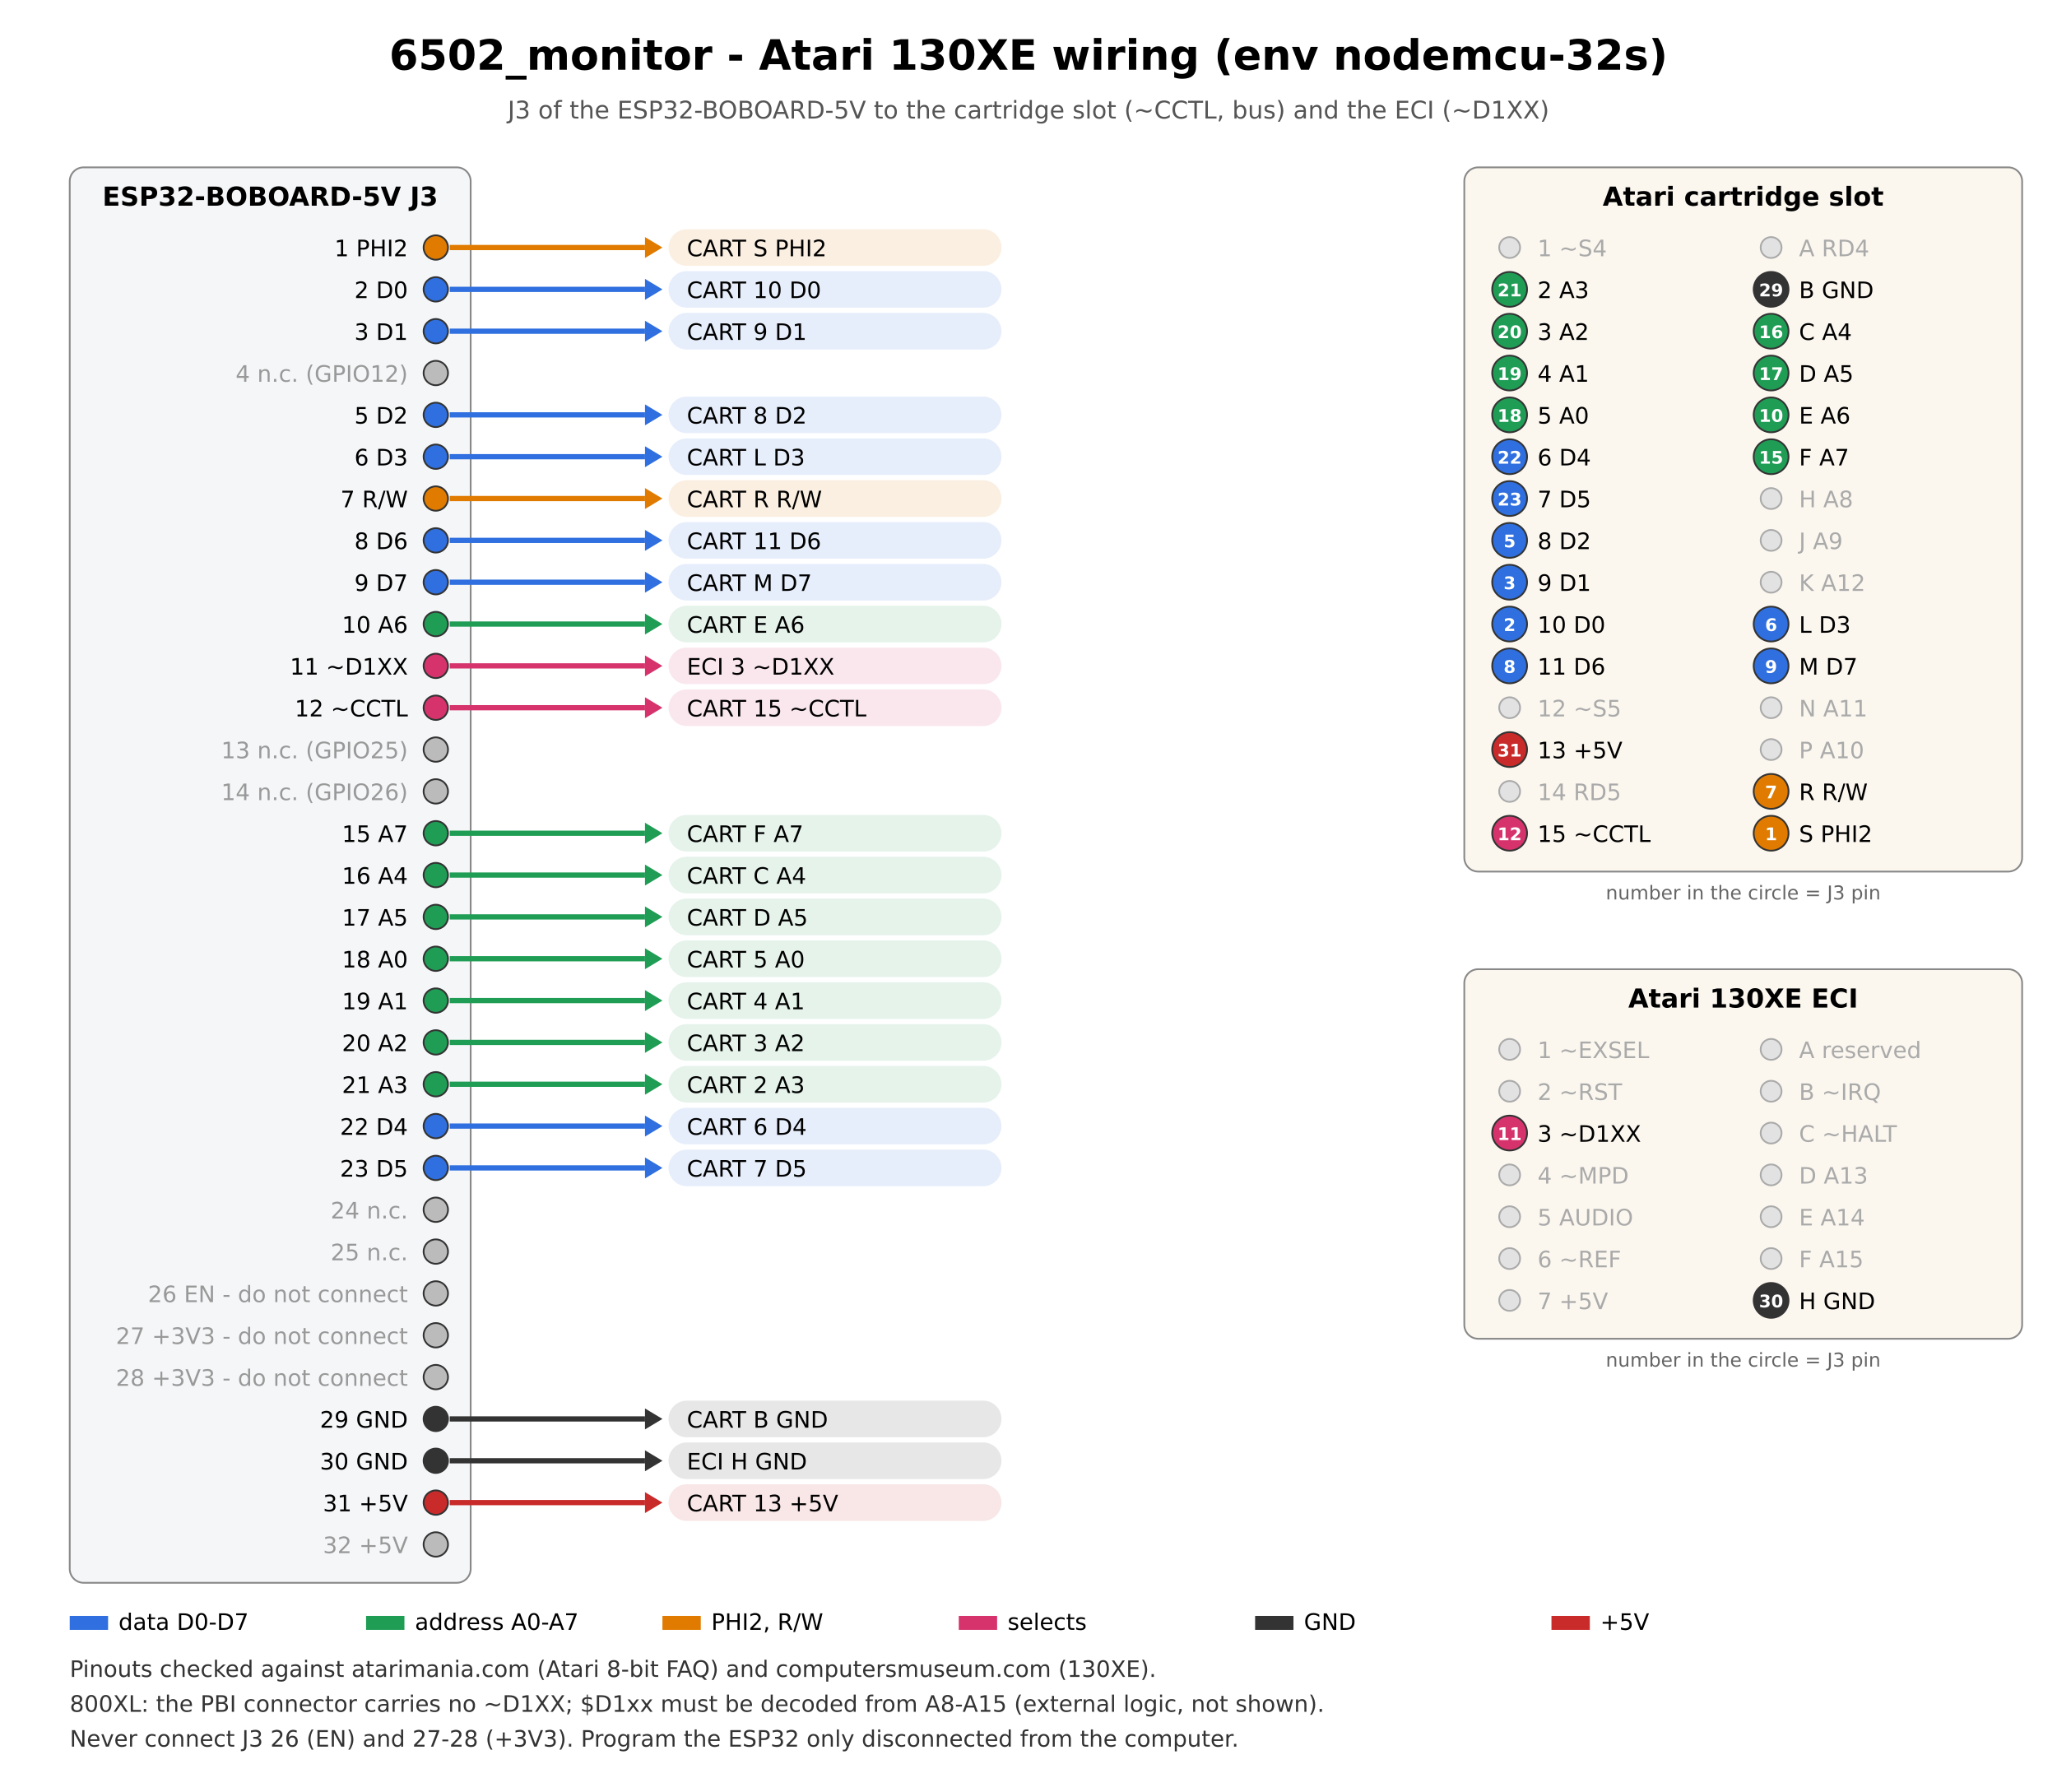
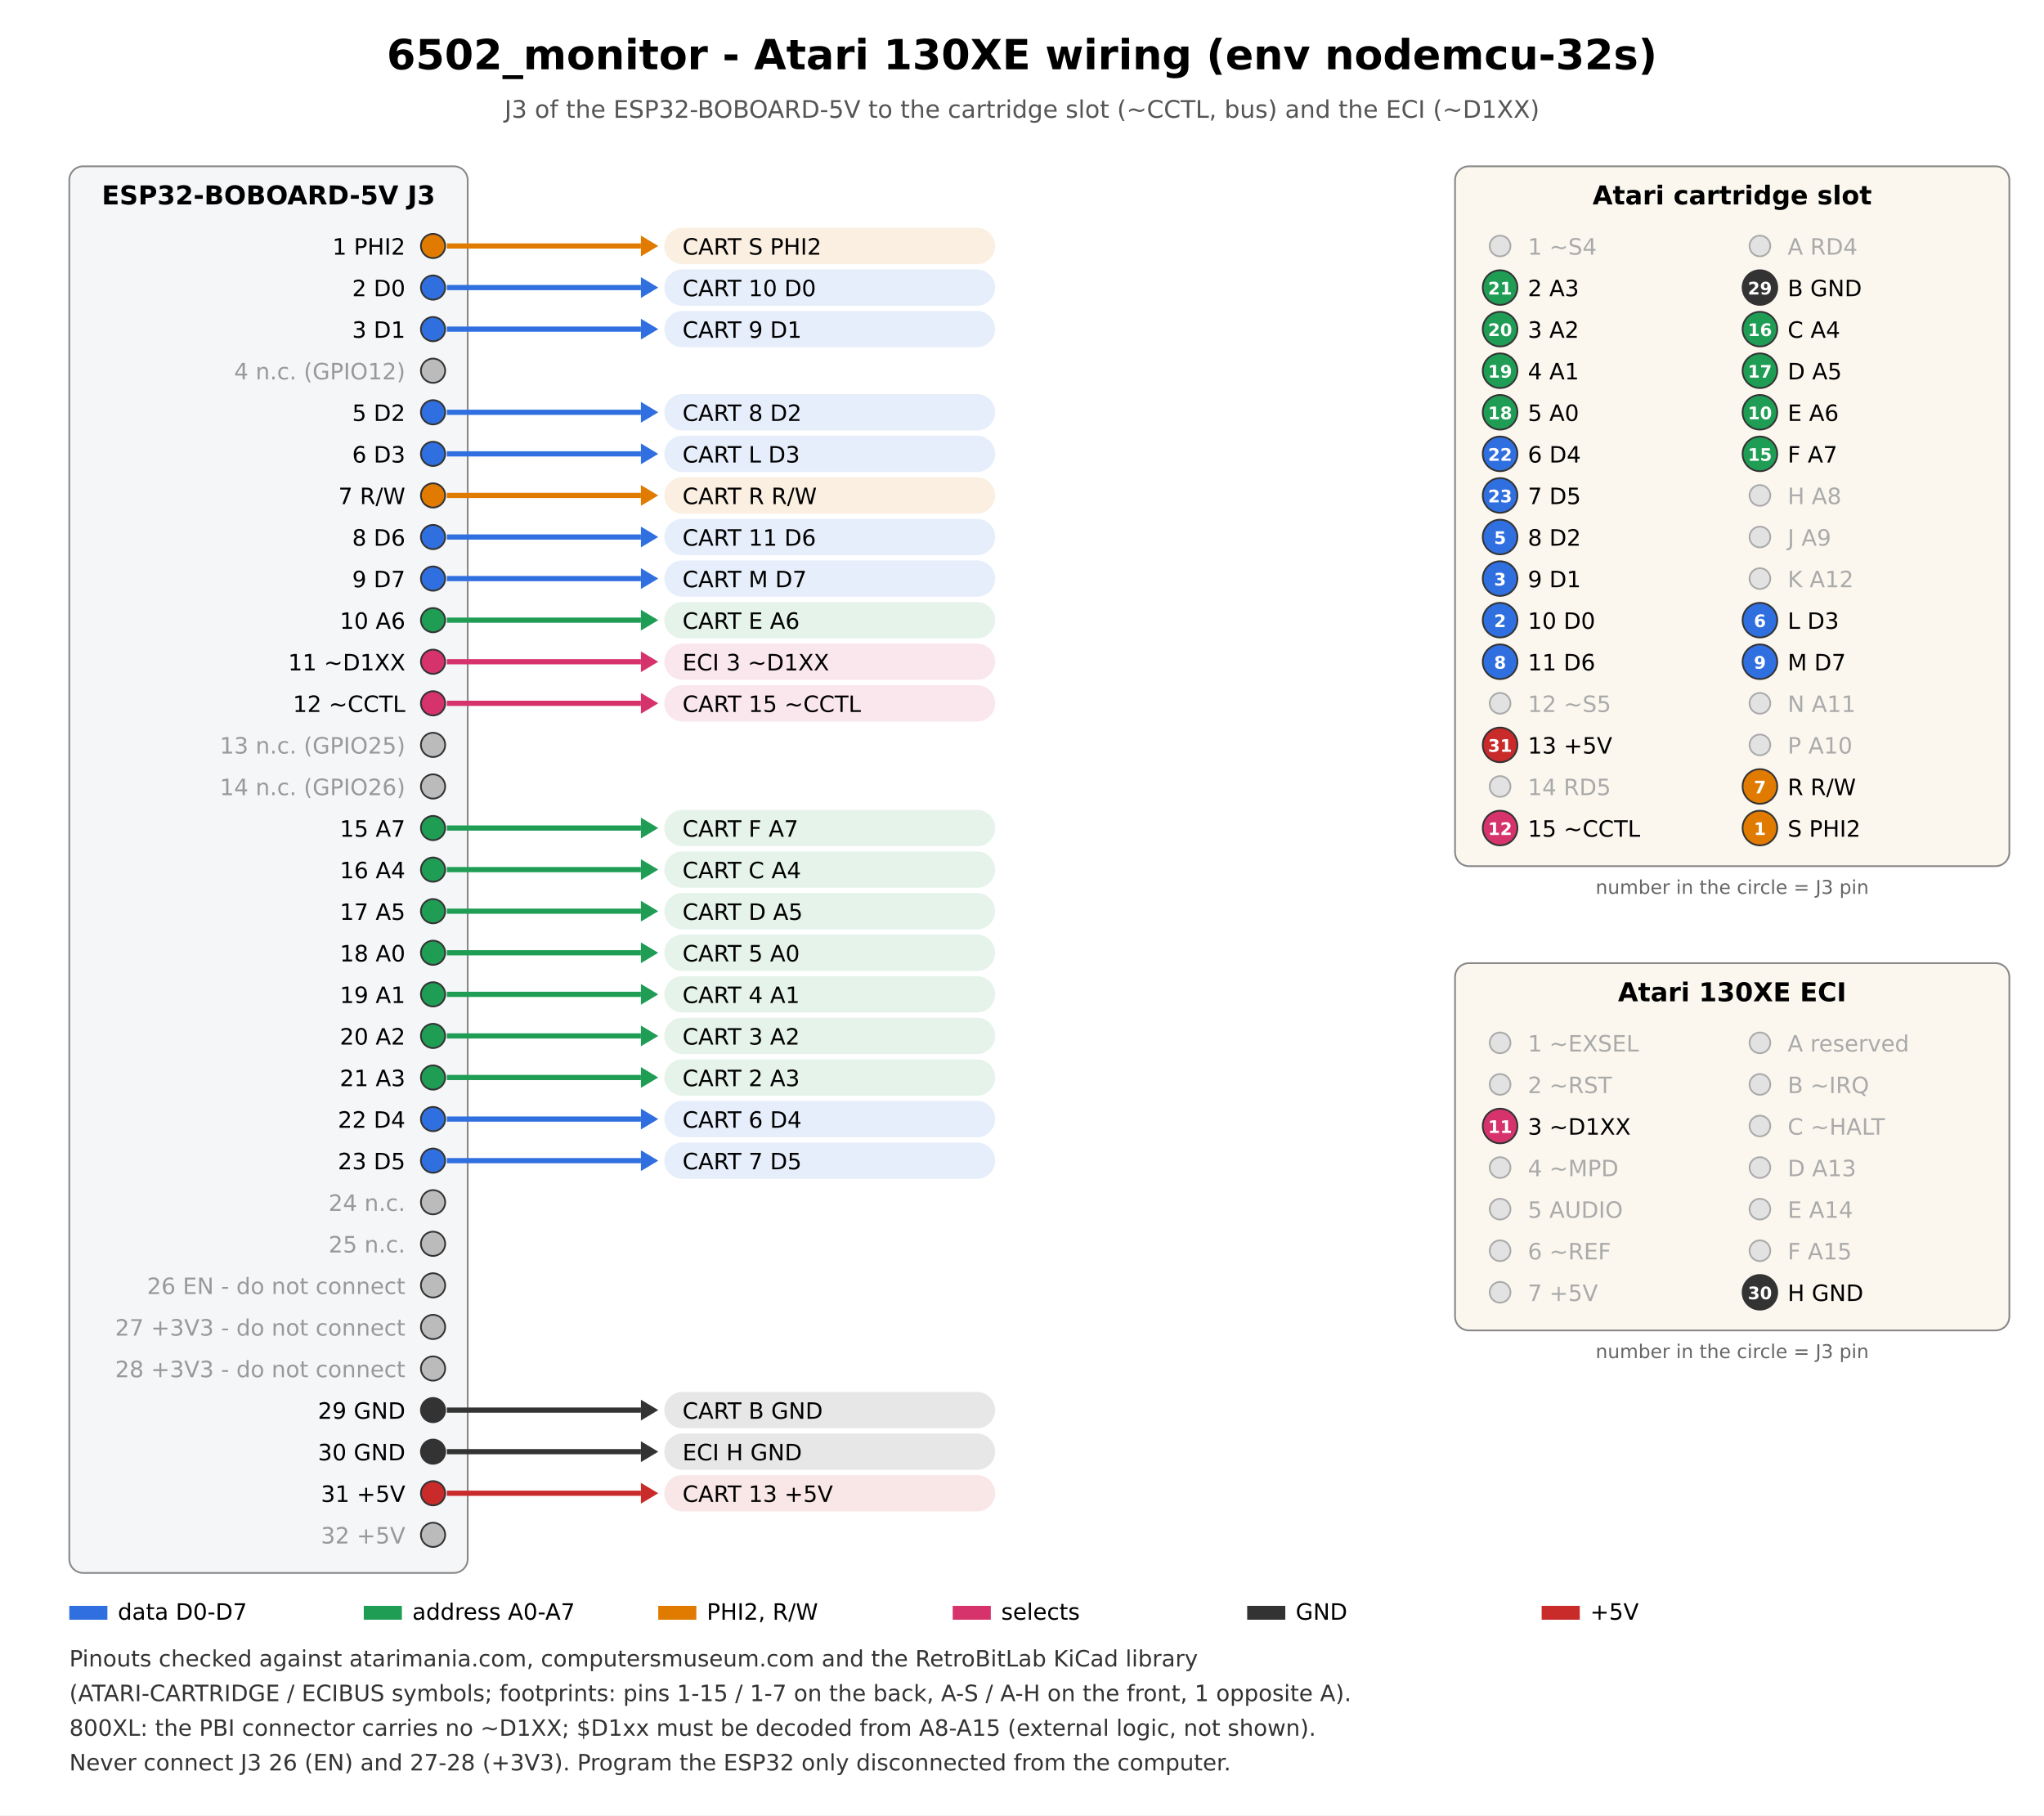
- <svg xmlns="http://www.w3.org/2000/svg" width="1180" height="1028" viewBox="0 0 1180 1028" font-family="DejaVu Sans, Arial, sans-serif">
-   <rect width="1180" height="1028" fill="#ffffff" />
+ <svg xmlns="http://www.w3.org/2000/svg" width="1180" height="1048" viewBox="0 0 1180 1048" font-family="DejaVu Sans, Arial, sans-serif">
+   <rect width="1180" height="1048" fill="#ffffff" />
  <text x="590.0" y="40" font-size="24" font-weight="bold" text-anchor="middle">6502_monitor - Atari 130XE wiring (env nodemcu-32s)</text>
  <text x="590.0" y="68" font-size="14" fill="#555" text-anchor="middle">J3 of the ESP32-BOBOARD-5V to the cartridge slot (~CCTL, bus) and the ECI (~D1XX)</text>
  <rect x="40" y="96" width="230" height="812" rx="8" fill="#f4f6f8" stroke="#888" />
  <text x="155" y="118" font-size="15" font-weight="bold" text-anchor="middle">ESP32-BOBOARD-5V  J3</text>
  <circle cx="250" cy="142" r="7" fill="#e07b00" stroke="#333" />
  <text x="234" y="147" font-size="13" text-anchor="end" fill="#000"> 1  PHI2</text>
  <line x1="258" y1="142" x2="370" y2="142" stroke="#e07b00" stroke-width="3" />
  <polygon points="370,136 380,142 370,148" fill="#e07b00" />
  <rect x="384" y="132" width="190" height="20" rx="10" fill="#e07b00" opacity="0.12" stroke="#e07b00" />
  <text x="394" y="147" font-size="13" fill="#000">CART S  PHI2</text>
  <circle cx="250" cy="166" r="7" fill="#2f6fdf" stroke="#333" />
  <text x="234" y="171" font-size="13" text-anchor="end" fill="#000"> 2  D0</text>
  <line x1="258" y1="166" x2="370" y2="166" stroke="#2f6fdf" stroke-width="3" />
  <polygon points="370,160 380,166 370,172" fill="#2f6fdf" />
  <rect x="384" y="156" width="190" height="20" rx="10" fill="#2f6fdf" opacity="0.12" stroke="#2f6fdf" />
  <text x="394" y="171" font-size="13" fill="#000">CART 10  D0</text>
  <circle cx="250" cy="190" r="7" fill="#2f6fdf" stroke="#333" />
  <text x="234" y="195" font-size="13" text-anchor="end" fill="#000"> 3  D1</text>
  <line x1="258" y1="190" x2="370" y2="190" stroke="#2f6fdf" stroke-width="3" />
  <polygon points="370,184 380,190 370,196" fill="#2f6fdf" />
  <rect x="384" y="180" width="190" height="20" rx="10" fill="#2f6fdf" opacity="0.12" stroke="#2f6fdf" />
  <text x="394" y="195" font-size="13" fill="#000">CART 9  D1</text>
  <circle cx="250" cy="214" r="7" fill="#bbbbbb" stroke="#333" />
  <text x="234" y="219" font-size="13" text-anchor="end" fill="#999"> 4  n.c. (GPIO12)</text>
  <circle cx="250" cy="238" r="7" fill="#2f6fdf" stroke="#333" />
  <text x="234" y="243" font-size="13" text-anchor="end" fill="#000"> 5  D2</text>
  <line x1="258" y1="238" x2="370" y2="238" stroke="#2f6fdf" stroke-width="3" />
  <polygon points="370,232 380,238 370,244" fill="#2f6fdf" />
  <rect x="384" y="228" width="190" height="20" rx="10" fill="#2f6fdf" opacity="0.12" stroke="#2f6fdf" />
  <text x="394" y="243" font-size="13" fill="#000">CART 8  D2</text>
  <circle cx="250" cy="262" r="7" fill="#2f6fdf" stroke="#333" />
  <text x="234" y="267" font-size="13" text-anchor="end" fill="#000"> 6  D3</text>
  <line x1="258" y1="262" x2="370" y2="262" stroke="#2f6fdf" stroke-width="3" />
  <polygon points="370,256 380,262 370,268" fill="#2f6fdf" />
  <rect x="384" y="252" width="190" height="20" rx="10" fill="#2f6fdf" opacity="0.12" stroke="#2f6fdf" />
  <text x="394" y="267" font-size="13" fill="#000">CART L  D3</text>
  <circle cx="250" cy="286" r="7" fill="#e07b00" stroke="#333" />
  <text x="234" y="291" font-size="13" text-anchor="end" fill="#000"> 7  R/W</text>
  <line x1="258" y1="286" x2="370" y2="286" stroke="#e07b00" stroke-width="3" />
  <polygon points="370,280 380,286 370,292" fill="#e07b00" />
  <rect x="384" y="276" width="190" height="20" rx="10" fill="#e07b00" opacity="0.12" stroke="#e07b00" />
  <text x="394" y="291" font-size="13" fill="#000">CART R  R/W</text>
  <circle cx="250" cy="310" r="7" fill="#2f6fdf" stroke="#333" />
  <text x="234" y="315" font-size="13" text-anchor="end" fill="#000"> 8  D6</text>
  <line x1="258" y1="310" x2="370" y2="310" stroke="#2f6fdf" stroke-width="3" />
  <polygon points="370,304 380,310 370,316" fill="#2f6fdf" />
  <rect x="384" y="300" width="190" height="20" rx="10" fill="#2f6fdf" opacity="0.12" stroke="#2f6fdf" />
  <text x="394" y="315" font-size="13" fill="#000">CART 11  D6</text>
  <circle cx="250" cy="334" r="7" fill="#2f6fdf" stroke="#333" />
  <text x="234" y="339" font-size="13" text-anchor="end" fill="#000"> 9  D7</text>
  <line x1="258" y1="334" x2="370" y2="334" stroke="#2f6fdf" stroke-width="3" />
  <polygon points="370,328 380,334 370,340" fill="#2f6fdf" />
  <rect x="384" y="324" width="190" height="20" rx="10" fill="#2f6fdf" opacity="0.12" stroke="#2f6fdf" />
  <text x="394" y="339" font-size="13" fill="#000">CART M  D7</text>
  <circle cx="250" cy="358" r="7" fill="#1f9d55" stroke="#333" />
  <text x="234" y="363" font-size="13" text-anchor="end" fill="#000">10  A6</text>
  <line x1="258" y1="358" x2="370" y2="358" stroke="#1f9d55" stroke-width="3" />
  <polygon points="370,352 380,358 370,364" fill="#1f9d55" />
  <rect x="384" y="348" width="190" height="20" rx="10" fill="#1f9d55" opacity="0.12" stroke="#1f9d55" />
  <text x="394" y="363" font-size="13" fill="#000">CART E  A6</text>
  <circle cx="250" cy="382" r="7" fill="#d6336c" stroke="#333" />
  <text x="234" y="387" font-size="13" text-anchor="end" fill="#000">11  ~D1XX</text>
  <line x1="258" y1="382" x2="370" y2="382" stroke="#d6336c" stroke-width="3" />
  <polygon points="370,376 380,382 370,388" fill="#d6336c" />
  <rect x="384" y="372" width="190" height="20" rx="10" fill="#d6336c" opacity="0.12" stroke="#d6336c" />
  <text x="394" y="387" font-size="13" fill="#000">ECI 3  ~D1XX</text>
  <circle cx="250" cy="406" r="7" fill="#d6336c" stroke="#333" />
  <text x="234" y="411" font-size="13" text-anchor="end" fill="#000">12  ~CCTL</text>
  <line x1="258" y1="406" x2="370" y2="406" stroke="#d6336c" stroke-width="3" />
  <polygon points="370,400 380,406 370,412" fill="#d6336c" />
  <rect x="384" y="396" width="190" height="20" rx="10" fill="#d6336c" opacity="0.12" stroke="#d6336c" />
  <text x="394" y="411" font-size="13" fill="#000">CART 15  ~CCTL</text>
  <circle cx="250" cy="430" r="7" fill="#bbbbbb" stroke="#333" />
  <text x="234" y="435" font-size="13" text-anchor="end" fill="#999">13  n.c. (GPIO25)</text>
  <circle cx="250" cy="454" r="7" fill="#bbbbbb" stroke="#333" />
  <text x="234" y="459" font-size="13" text-anchor="end" fill="#999">14  n.c. (GPIO26)</text>
  <circle cx="250" cy="478" r="7" fill="#1f9d55" stroke="#333" />
  <text x="234" y="483" font-size="13" text-anchor="end" fill="#000">15  A7</text>
  <line x1="258" y1="478" x2="370" y2="478" stroke="#1f9d55" stroke-width="3" />
  <polygon points="370,472 380,478 370,484" fill="#1f9d55" />
  <rect x="384" y="468" width="190" height="20" rx="10" fill="#1f9d55" opacity="0.12" stroke="#1f9d55" />
  <text x="394" y="483" font-size="13" fill="#000">CART F  A7</text>
  <circle cx="250" cy="502" r="7" fill="#1f9d55" stroke="#333" />
  <text x="234" y="507" font-size="13" text-anchor="end" fill="#000">16  A4</text>
  <line x1="258" y1="502" x2="370" y2="502" stroke="#1f9d55" stroke-width="3" />
  <polygon points="370,496 380,502 370,508" fill="#1f9d55" />
  <rect x="384" y="492" width="190" height="20" rx="10" fill="#1f9d55" opacity="0.12" stroke="#1f9d55" />
  <text x="394" y="507" font-size="13" fill="#000">CART C  A4</text>
  <circle cx="250" cy="526" r="7" fill="#1f9d55" stroke="#333" />
  <text x="234" y="531" font-size="13" text-anchor="end" fill="#000">17  A5</text>
  <line x1="258" y1="526" x2="370" y2="526" stroke="#1f9d55" stroke-width="3" />
  <polygon points="370,520 380,526 370,532" fill="#1f9d55" />
  <rect x="384" y="516" width="190" height="20" rx="10" fill="#1f9d55" opacity="0.12" stroke="#1f9d55" />
  <text x="394" y="531" font-size="13" fill="#000">CART D  A5</text>
  <circle cx="250" cy="550" r="7" fill="#1f9d55" stroke="#333" />
  <text x="234" y="555" font-size="13" text-anchor="end" fill="#000">18  A0</text>
  <line x1="258" y1="550" x2="370" y2="550" stroke="#1f9d55" stroke-width="3" />
  <polygon points="370,544 380,550 370,556" fill="#1f9d55" />
  <rect x="384" y="540" width="190" height="20" rx="10" fill="#1f9d55" opacity="0.12" stroke="#1f9d55" />
  <text x="394" y="555" font-size="13" fill="#000">CART 5  A0</text>
  <circle cx="250" cy="574" r="7" fill="#1f9d55" stroke="#333" />
  <text x="234" y="579" font-size="13" text-anchor="end" fill="#000">19  A1</text>
  <line x1="258" y1="574" x2="370" y2="574" stroke="#1f9d55" stroke-width="3" />
  <polygon points="370,568 380,574 370,580" fill="#1f9d55" />
  <rect x="384" y="564" width="190" height="20" rx="10" fill="#1f9d55" opacity="0.12" stroke="#1f9d55" />
  <text x="394" y="579" font-size="13" fill="#000">CART 4  A1</text>
  <circle cx="250" cy="598" r="7" fill="#1f9d55" stroke="#333" />
  <text x="234" y="603" font-size="13" text-anchor="end" fill="#000">20  A2</text>
  <line x1="258" y1="598" x2="370" y2="598" stroke="#1f9d55" stroke-width="3" />
  <polygon points="370,592 380,598 370,604" fill="#1f9d55" />
  <rect x="384" y="588" width="190" height="20" rx="10" fill="#1f9d55" opacity="0.12" stroke="#1f9d55" />
  <text x="394" y="603" font-size="13" fill="#000">CART 3  A2</text>
  <circle cx="250" cy="622" r="7" fill="#1f9d55" stroke="#333" />
  <text x="234" y="627" font-size="13" text-anchor="end" fill="#000">21  A3</text>
  <line x1="258" y1="622" x2="370" y2="622" stroke="#1f9d55" stroke-width="3" />
  <polygon points="370,616 380,622 370,628" fill="#1f9d55" />
  <rect x="384" y="612" width="190" height="20" rx="10" fill="#1f9d55" opacity="0.12" stroke="#1f9d55" />
  <text x="394" y="627" font-size="13" fill="#000">CART 2  A3</text>
  <circle cx="250" cy="646" r="7" fill="#2f6fdf" stroke="#333" />
  <text x="234" y="651" font-size="13" text-anchor="end" fill="#000">22  D4</text>
  <line x1="258" y1="646" x2="370" y2="646" stroke="#2f6fdf" stroke-width="3" />
  <polygon points="370,640 380,646 370,652" fill="#2f6fdf" />
  <rect x="384" y="636" width="190" height="20" rx="10" fill="#2f6fdf" opacity="0.12" stroke="#2f6fdf" />
  <text x="394" y="651" font-size="13" fill="#000">CART 6  D4</text>
  <circle cx="250" cy="670" r="7" fill="#2f6fdf" stroke="#333" />
  <text x="234" y="675" font-size="13" text-anchor="end" fill="#000">23  D5</text>
  <line x1="258" y1="670" x2="370" y2="670" stroke="#2f6fdf" stroke-width="3" />
  <polygon points="370,664 380,670 370,676" fill="#2f6fdf" />
  <rect x="384" y="660" width="190" height="20" rx="10" fill="#2f6fdf" opacity="0.12" stroke="#2f6fdf" />
  <text x="394" y="675" font-size="13" fill="#000">CART 7  D5</text>
  <circle cx="250" cy="694" r="7" fill="#bbbbbb" stroke="#333" />
  <text x="234" y="699" font-size="13" text-anchor="end" fill="#999">24  n.c.</text>
  <circle cx="250" cy="718" r="7" fill="#bbbbbb" stroke="#333" />
  <text x="234" y="723" font-size="13" text-anchor="end" fill="#999">25  n.c.</text>
  <circle cx="250" cy="742" r="7" fill="#bbbbbb" stroke="#333" />
  <text x="234" y="747" font-size="13" text-anchor="end" fill="#999">26  EN - do not connect</text>
  <circle cx="250" cy="766" r="7" fill="#bbbbbb" stroke="#333" />
  <text x="234" y="771" font-size="13" text-anchor="end" fill="#999">27  +3V3 - do not connect</text>
  <circle cx="250" cy="790" r="7" fill="#bbbbbb" stroke="#333" />
  <text x="234" y="795" font-size="13" text-anchor="end" fill="#999">28  +3V3 - do not connect</text>
  <circle cx="250" cy="814" r="7" fill="#333333" stroke="#333" />
  <text x="234" y="819" font-size="13" text-anchor="end" fill="#000">29  GND</text>
  <line x1="258" y1="814" x2="370" y2="814" stroke="#333333" stroke-width="3" />
  <polygon points="370,808 380,814 370,820" fill="#333333" />
  <rect x="384" y="804" width="190" height="20" rx="10" fill="#333333" opacity="0.12" stroke="#333333" />
  <text x="394" y="819" font-size="13" fill="#000">CART B  GND</text>
  <circle cx="250" cy="838" r="7" fill="#333333" stroke="#333" />
  <text x="234" y="843" font-size="13" text-anchor="end" fill="#000">30  GND</text>
  <line x1="258" y1="838" x2="370" y2="838" stroke="#333333" stroke-width="3" />
  <polygon points="370,832 380,838 370,844" fill="#333333" />
  <rect x="384" y="828" width="190" height="20" rx="10" fill="#333333" opacity="0.12" stroke="#333333" />
  <text x="394" y="843" font-size="13" fill="#000">ECI H  GND</text>
  <circle cx="250" cy="862" r="7" fill="#c92a2a" stroke="#333" />
  <text x="234" y="867" font-size="13" text-anchor="end" fill="#000">31  +5V</text>
  <line x1="258" y1="862" x2="370" y2="862" stroke="#c92a2a" stroke-width="3" />
  <polygon points="370,856 380,862 370,868" fill="#c92a2a" />
  <rect x="384" y="852" width="190" height="20" rx="10" fill="#c92a2a" opacity="0.12" stroke="#c92a2a" />
  <text x="394" y="867" font-size="13" fill="#000">CART 13  +5V</text>
  <circle cx="250" cy="886" r="7" fill="#bbbbbb" stroke="#333" />
  <text x="234" y="891" font-size="13" text-anchor="end" fill="#999">32  +5V</text>
  <rect x="840" y="96" width="320" height="404" rx="8" fill="#fbf7ef" stroke="#888" />
  <text x="1000.0" y="118" font-size="15" font-weight="bold" text-anchor="middle">Atari cartridge slot</text>
  <circle cx="866" cy="142" r="6" fill="#e2e2e2" stroke="#aaa" />
  <text x="882" y="147" font-size="13" fill="#aaa">1  ~S4</text>
  <circle cx="866" cy="166" r="10" fill="#1f9d55" stroke="#333" />
  <text x="866" y="170" font-size="10" font-weight="bold" fill="#fff" text-anchor="middle">21</text>
  <text x="882" y="171" font-size="13" fill="#000">2  A3</text>
  <circle cx="866" cy="190" r="10" fill="#1f9d55" stroke="#333" />
  <text x="866" y="194" font-size="10" font-weight="bold" fill="#fff" text-anchor="middle">20</text>
  <text x="882" y="195" font-size="13" fill="#000">3  A2</text>
  <circle cx="866" cy="214" r="10" fill="#1f9d55" stroke="#333" />
  <text x="866" y="218" font-size="10" font-weight="bold" fill="#fff" text-anchor="middle">19</text>
  <text x="882" y="219" font-size="13" fill="#000">4  A1</text>
  <circle cx="866" cy="238" r="10" fill="#1f9d55" stroke="#333" />
  <text x="866" y="242" font-size="10" font-weight="bold" fill="#fff" text-anchor="middle">18</text>
  <text x="882" y="243" font-size="13" fill="#000">5  A0</text>
  <circle cx="866" cy="262" r="10" fill="#2f6fdf" stroke="#333" />
  <text x="866" y="266" font-size="10" font-weight="bold" fill="#fff" text-anchor="middle">22</text>
  <text x="882" y="267" font-size="13" fill="#000">6  D4</text>
  <circle cx="866" cy="286" r="10" fill="#2f6fdf" stroke="#333" />
  <text x="866" y="290" font-size="10" font-weight="bold" fill="#fff" text-anchor="middle">23</text>
  <text x="882" y="291" font-size="13" fill="#000">7  D5</text>
  <circle cx="866" cy="310" r="10" fill="#2f6fdf" stroke="#333" />
  <text x="866" y="314" font-size="10" font-weight="bold" fill="#fff" text-anchor="middle">5</text>
  <text x="882" y="315" font-size="13" fill="#000">8  D2</text>
  <circle cx="866" cy="334" r="10" fill="#2f6fdf" stroke="#333" />
  <text x="866" y="338" font-size="10" font-weight="bold" fill="#fff" text-anchor="middle">3</text>
  <text x="882" y="339" font-size="13" fill="#000">9  D1</text>
  <circle cx="866" cy="358" r="10" fill="#2f6fdf" stroke="#333" />
  <text x="866" y="362" font-size="10" font-weight="bold" fill="#fff" text-anchor="middle">2</text>
  <text x="882" y="363" font-size="13" fill="#000">10  D0</text>
  <circle cx="866" cy="382" r="10" fill="#2f6fdf" stroke="#333" />
  <text x="866" y="386" font-size="10" font-weight="bold" fill="#fff" text-anchor="middle">8</text>
  <text x="882" y="387" font-size="13" fill="#000">11  D6</text>
  <circle cx="866" cy="406" r="6" fill="#e2e2e2" stroke="#aaa" />
  <text x="882" y="411" font-size="13" fill="#aaa">12  ~S5</text>
  <circle cx="866" cy="430" r="10" fill="#c92a2a" stroke="#333" />
  <text x="866" y="434" font-size="10" font-weight="bold" fill="#fff" text-anchor="middle">31</text>
  <text x="882" y="435" font-size="13" fill="#000">13  +5V</text>
  <circle cx="866" cy="454" r="6" fill="#e2e2e2" stroke="#aaa" />
  <text x="882" y="459" font-size="13" fill="#aaa">14  RD5</text>
  <circle cx="866" cy="478" r="10" fill="#d6336c" stroke="#333" />
  <text x="866" y="482" font-size="10" font-weight="bold" fill="#fff" text-anchor="middle">12</text>
  <text x="882" y="483" font-size="13" fill="#000">15  ~CCTL</text>
  <circle cx="1016" cy="142" r="6" fill="#e2e2e2" stroke="#aaa" />
  <text x="1032" y="147" font-size="13" fill="#aaa">A  RD4</text>
  <circle cx="1016" cy="166" r="10" fill="#333333" stroke="#333" />
  <text x="1016" y="170" font-size="10" font-weight="bold" fill="#fff" text-anchor="middle">29</text>
  <text x="1032" y="171" font-size="13" fill="#000">B  GND</text>
  <circle cx="1016" cy="190" r="10" fill="#1f9d55" stroke="#333" />
  <text x="1016" y="194" font-size="10" font-weight="bold" fill="#fff" text-anchor="middle">16</text>
  <text x="1032" y="195" font-size="13" fill="#000">C  A4</text>
  <circle cx="1016" cy="214" r="10" fill="#1f9d55" stroke="#333" />
  <text x="1016" y="218" font-size="10" font-weight="bold" fill="#fff" text-anchor="middle">17</text>
  <text x="1032" y="219" font-size="13" fill="#000">D  A5</text>
  <circle cx="1016" cy="238" r="10" fill="#1f9d55" stroke="#333" />
  <text x="1016" y="242" font-size="10" font-weight="bold" fill="#fff" text-anchor="middle">10</text>
  <text x="1032" y="243" font-size="13" fill="#000">E  A6</text>
  <circle cx="1016" cy="262" r="10" fill="#1f9d55" stroke="#333" />
  <text x="1016" y="266" font-size="10" font-weight="bold" fill="#fff" text-anchor="middle">15</text>
  <text x="1032" y="267" font-size="13" fill="#000">F  A7</text>
  <circle cx="1016" cy="286" r="6" fill="#e2e2e2" stroke="#aaa" />
  <text x="1032" y="291" font-size="13" fill="#aaa">H  A8</text>
  <circle cx="1016" cy="310" r="6" fill="#e2e2e2" stroke="#aaa" />
  <text x="1032" y="315" font-size="13" fill="#aaa">J  A9</text>
  <circle cx="1016" cy="334" r="6" fill="#e2e2e2" stroke="#aaa" />
  <text x="1032" y="339" font-size="13" fill="#aaa">K  A12</text>
  <circle cx="1016" cy="358" r="10" fill="#2f6fdf" stroke="#333" />
  <text x="1016" y="362" font-size="10" font-weight="bold" fill="#fff" text-anchor="middle">6</text>
  <text x="1032" y="363" font-size="13" fill="#000">L  D3</text>
  <circle cx="1016" cy="382" r="10" fill="#2f6fdf" stroke="#333" />
  <text x="1016" y="386" font-size="10" font-weight="bold" fill="#fff" text-anchor="middle">9</text>
  <text x="1032" y="387" font-size="13" fill="#000">M  D7</text>
  <circle cx="1016" cy="406" r="6" fill="#e2e2e2" stroke="#aaa" />
  <text x="1032" y="411" font-size="13" fill="#aaa">N  A11</text>
  <circle cx="1016" cy="430" r="6" fill="#e2e2e2" stroke="#aaa" />
  <text x="1032" y="435" font-size="13" fill="#aaa">P  A10</text>
  <circle cx="1016" cy="454" r="10" fill="#e07b00" stroke="#333" />
  <text x="1016" y="458" font-size="10" font-weight="bold" fill="#fff" text-anchor="middle">7</text>
  <text x="1032" y="459" font-size="13" fill="#000">R  R/W</text>
  <circle cx="1016" cy="478" r="10" fill="#e07b00" stroke="#333" />
  <text x="1016" y="482" font-size="10" font-weight="bold" fill="#fff" text-anchor="middle">1</text>
  <text x="1032" y="483" font-size="13" fill="#000">S  PHI2</text>
  <text x="1000.0" y="516" font-size="11" fill="#666" text-anchor="middle">number in the circle = J3 pin</text>
  <rect x="840" y="556" width="320" height="212" rx="8" fill="#fbf7ef" stroke="#888" />
  <text x="1000.0" y="578" font-size="15" font-weight="bold" text-anchor="middle">Atari 130XE ECI</text>
  <circle cx="866" cy="602" r="6" fill="#e2e2e2" stroke="#aaa" />
  <text x="882" y="607" font-size="13" fill="#aaa">1  ~EXSEL</text>
  <circle cx="866" cy="626" r="6" fill="#e2e2e2" stroke="#aaa" />
  <text x="882" y="631" font-size="13" fill="#aaa">2  ~RST</text>
  <circle cx="866" cy="650" r="10" fill="#d6336c" stroke="#333" />
  <text x="866" y="654" font-size="10" font-weight="bold" fill="#fff" text-anchor="middle">11</text>
  <text x="882" y="655" font-size="13" fill="#000">3  ~D1XX</text>
  <circle cx="866" cy="674" r="6" fill="#e2e2e2" stroke="#aaa" />
  <text x="882" y="679" font-size="13" fill="#aaa">4  ~MPD</text>
  <circle cx="866" cy="698" r="6" fill="#e2e2e2" stroke="#aaa" />
  <text x="882" y="703" font-size="13" fill="#aaa">5  AUDIO</text>
  <circle cx="866" cy="722" r="6" fill="#e2e2e2" stroke="#aaa" />
  <text x="882" y="727" font-size="13" fill="#aaa">6  ~REF</text>
  <circle cx="866" cy="746" r="6" fill="#e2e2e2" stroke="#aaa" />
  <text x="882" y="751" font-size="13" fill="#aaa">7  +5V</text>
  <circle cx="1016" cy="602" r="6" fill="#e2e2e2" stroke="#aaa" />
  <text x="1032" y="607" font-size="13" fill="#aaa">A  reserved</text>
  <circle cx="1016" cy="626" r="6" fill="#e2e2e2" stroke="#aaa" />
  <text x="1032" y="631" font-size="13" fill="#aaa">B  ~IRQ</text>
  <circle cx="1016" cy="650" r="6" fill="#e2e2e2" stroke="#aaa" />
  <text x="1032" y="655" font-size="13" fill="#aaa">C  ~HALT</text>
  <circle cx="1016" cy="674" r="6" fill="#e2e2e2" stroke="#aaa" />
  <text x="1032" y="679" font-size="13" fill="#aaa">D  A13</text>
  <circle cx="1016" cy="698" r="6" fill="#e2e2e2" stroke="#aaa" />
  <text x="1032" y="703" font-size="13" fill="#aaa">E  A14</text>
  <circle cx="1016" cy="722" r="6" fill="#e2e2e2" stroke="#aaa" />
  <text x="1032" y="727" font-size="13" fill="#aaa">F  A15</text>
  <circle cx="1016" cy="746" r="10" fill="#333333" stroke="#333" />
  <text x="1016" y="750" font-size="10" font-weight="bold" fill="#fff" text-anchor="middle">30</text>
  <text x="1032" y="751" font-size="13" fill="#000">H  GND</text>
  <text x="1000.0" y="784" font-size="11" fill="#666" text-anchor="middle">number in the circle = J3 pin</text>
  <rect x="40" y="927" width="22" height="8" fill="#2f6fdf" />
  <text x="68" y="935" font-size="13">data D0-D7</text>
  <rect x="210" y="927" width="22" height="8" fill="#1f9d55" />
  <text x="238" y="935" font-size="13">address A0-A7</text>
  <rect x="380" y="927" width="22" height="8" fill="#e07b00" />
  <text x="408" y="935" font-size="13">PHI2, R/W</text>
  <rect x="550" y="927" width="22" height="8" fill="#d6336c" />
  <text x="578" y="935" font-size="13">selects</text>
  <rect x="720" y="927" width="22" height="8" fill="#333333" />
  <text x="748" y="935" font-size="13">GND</text>
  <rect x="890" y="927" width="22" height="8" fill="#c92a2a" />
  <text x="918" y="935" font-size="13">+5V</text>
-   <text x="40" y="962" font-size="13" fill="#333">Pinouts checked against atarimania.com (Atari 8-bit FAQ) and computersmuseum.com (130XE).</text>
-   <text x="40" y="982" font-size="13" fill="#333">800XL: the PBI connector carries no ~D1XX; $D1xx must be decoded from A8-A15 (external logic, not shown).</text>
-   <text x="40" y="1002" font-size="13" fill="#333">Never connect J3 26 (EN) and 27-28 (+3V3).  Program the ESP32 only disconnected from the computer.</text>
+   <text x="40" y="962" font-size="13" fill="#333">Pinouts checked against atarimania.com, computersmuseum.com and the RetroBitLab KiCad library</text>
+   <text x="40" y="982" font-size="13" fill="#333">(ATARI-CARTRIDGE / ECIBUS symbols; footprints: pins 1-15 / 1-7 on the back, A-S / A-H on the front, 1 opposite A).</text>
+   <text x="40" y="1002" font-size="13" fill="#333">800XL: the PBI connector carries no ~D1XX; $D1xx must be decoded from A8-A15 (external logic, not shown).</text>
+   <text x="40" y="1022" font-size="13" fill="#333">Never connect J3 26 (EN) and 27-28 (+3V3).  Program the ESP32 only disconnected from the computer.</text>
</svg>
